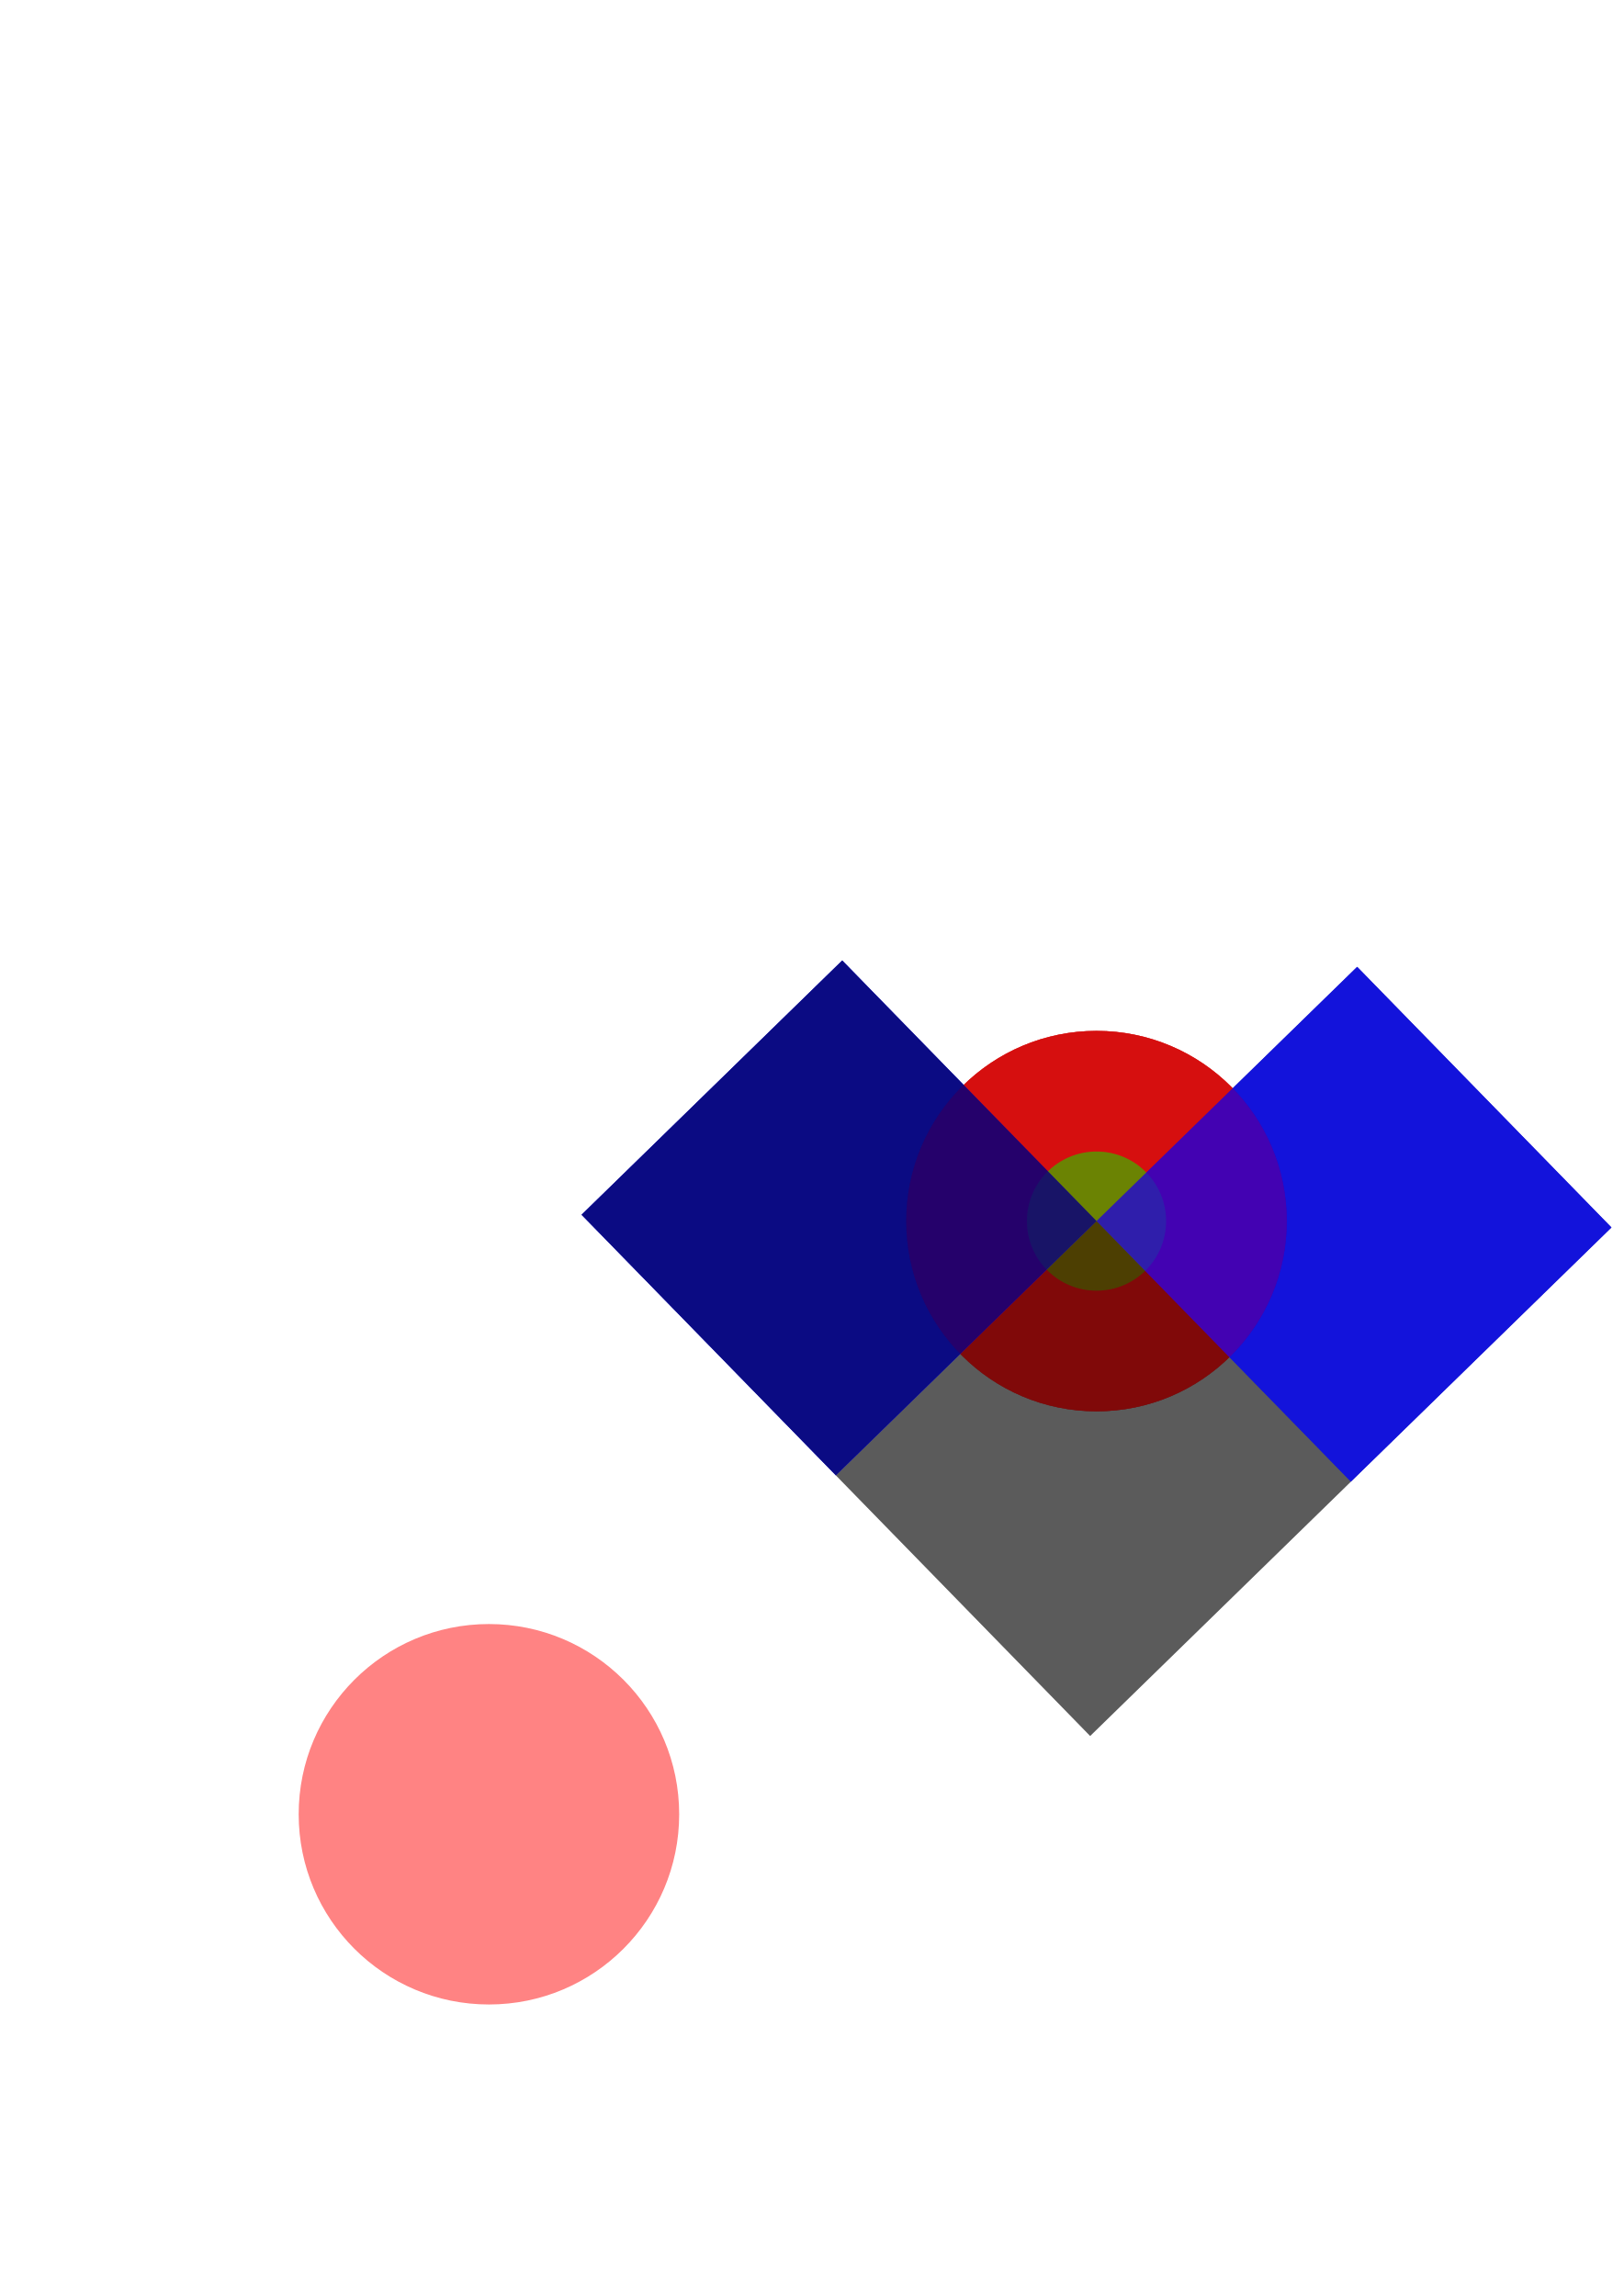
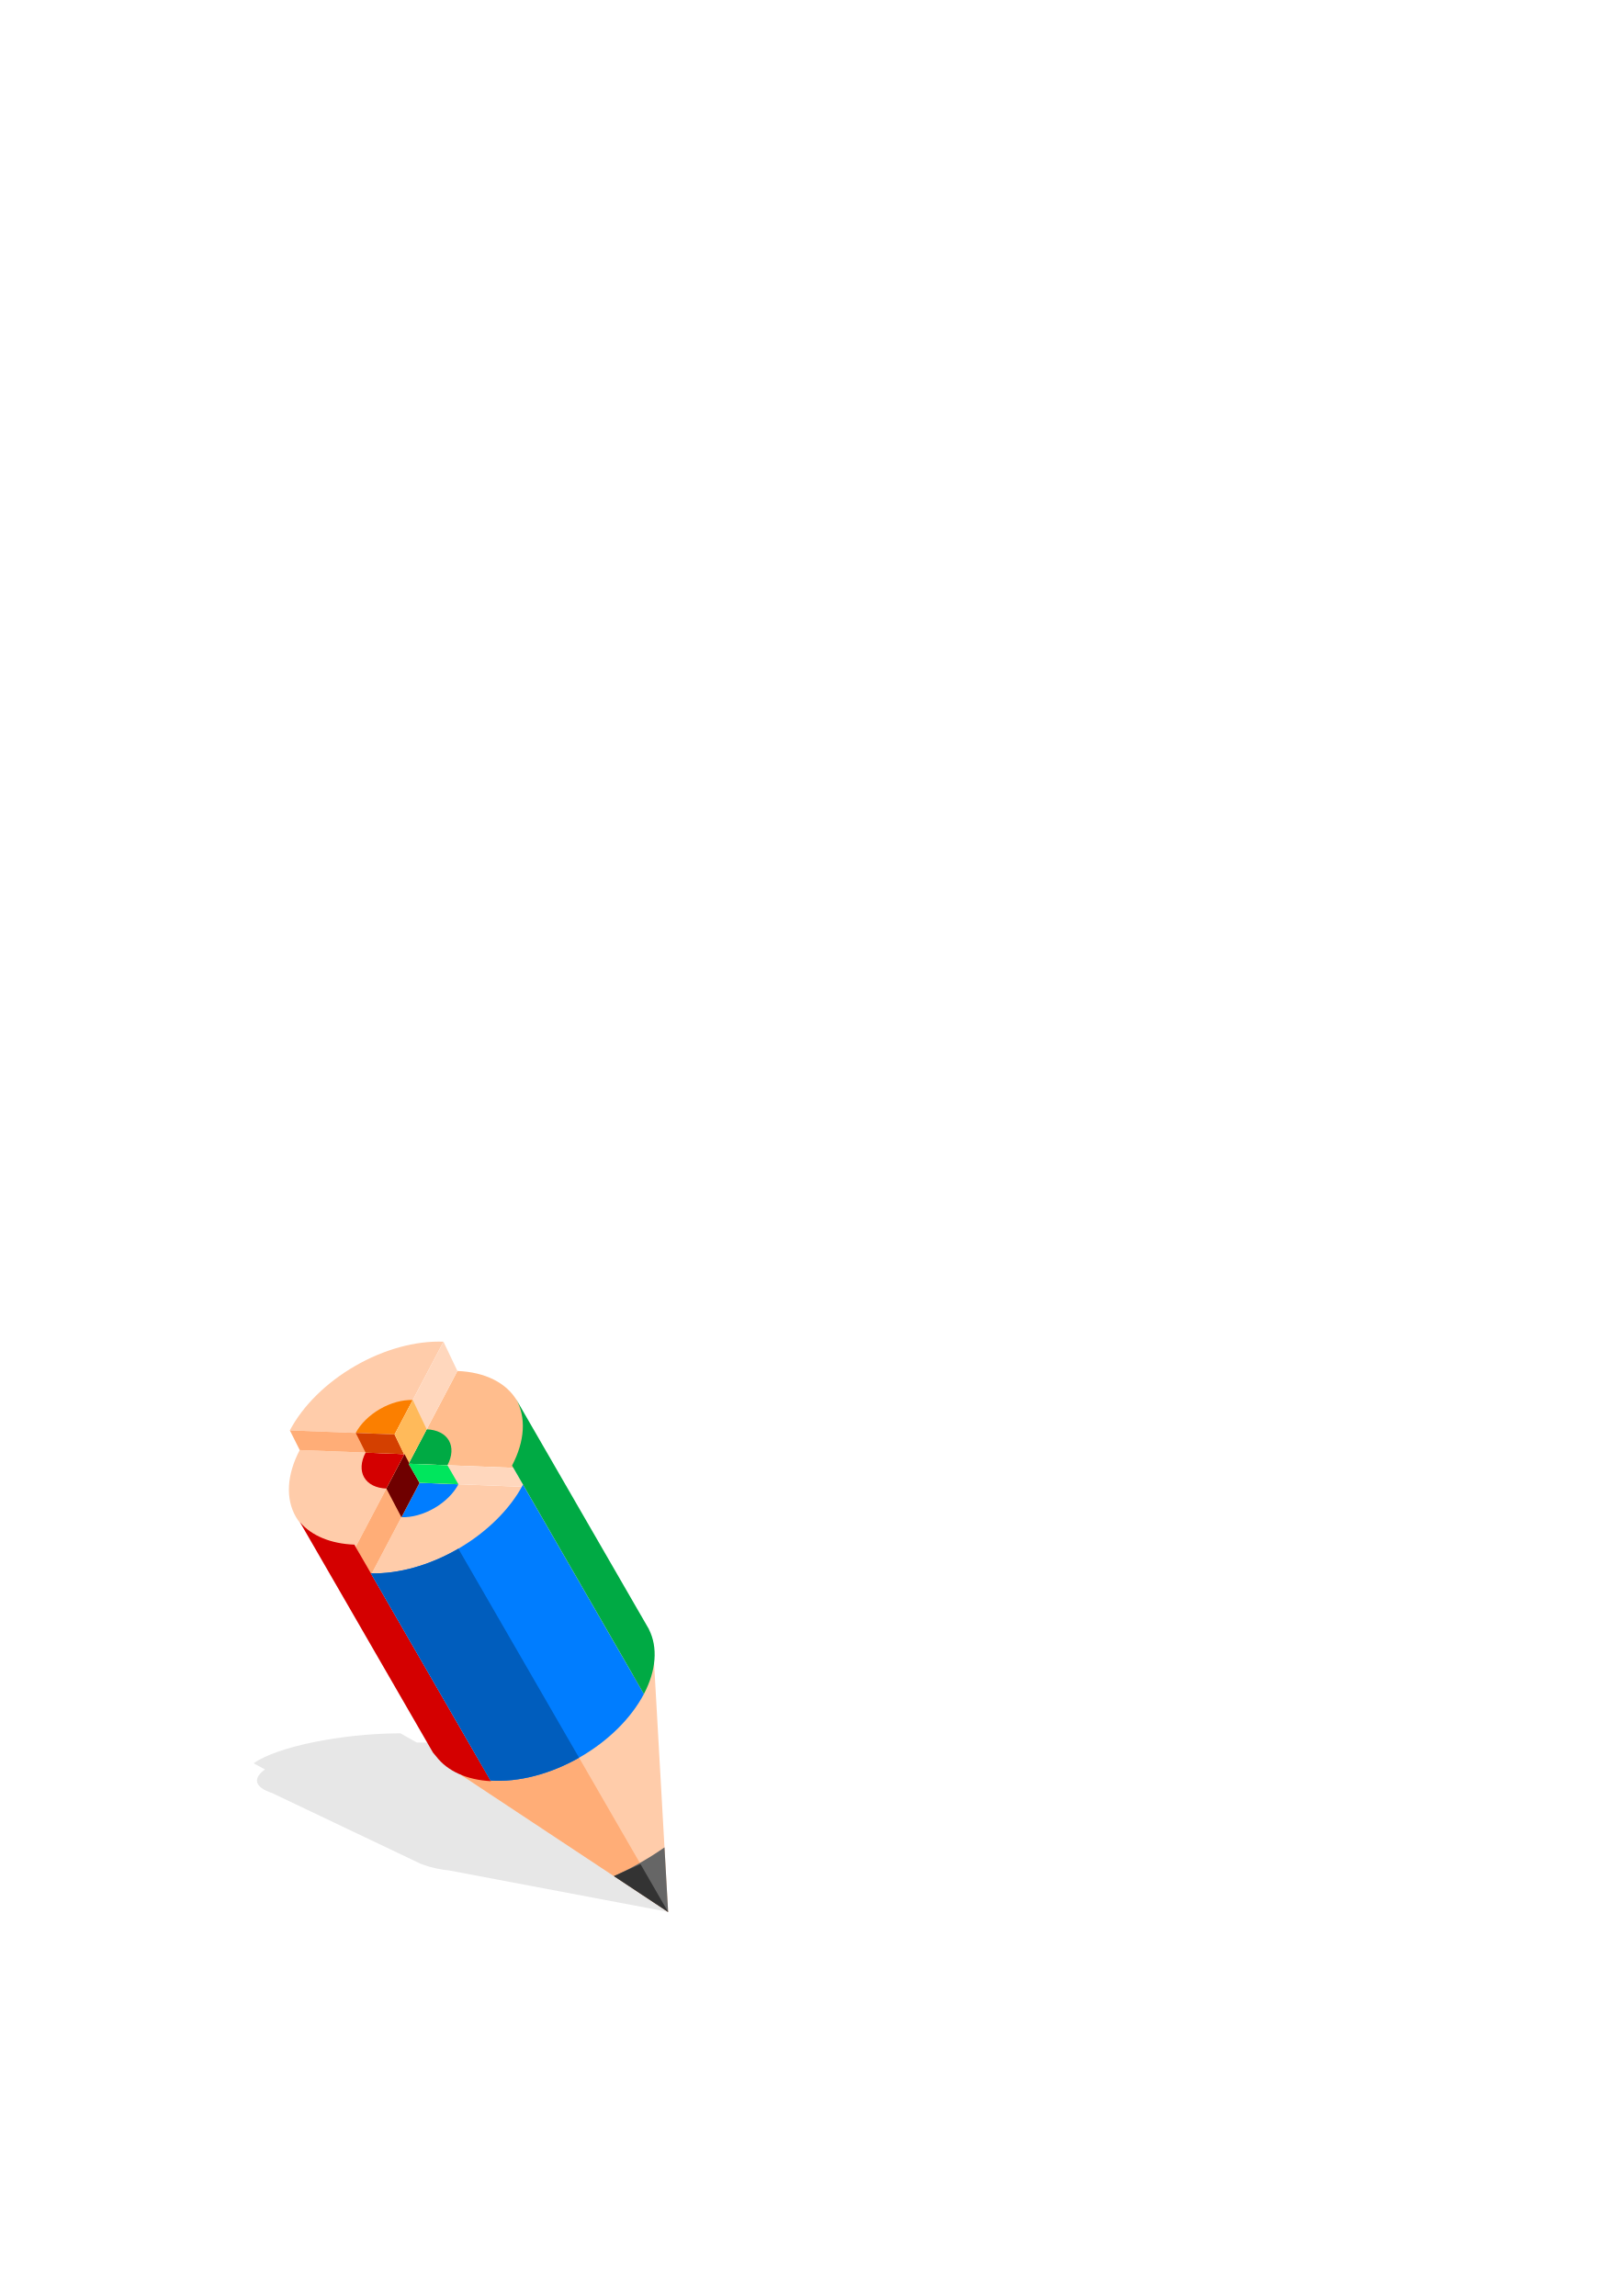
- <svg xmlns="http://www.w3.org/2000/svg" width="210mm" height="297mm" viewBox="0 0 210 297" version="1.1" id="svg8">
+ <svg xmlns="http://www.w3.org/2000/svg" id="svg8" version="1.1" viewBox="0 0 210 297" height="297mm" width="210mm">
  <defs id="defs2" />
  <g id="layer1">
-     <circle style="opacity:0.486;fill:#ff0000;stroke-width:0.265" id="circle849" cx="63.235" cy="234.685" r="24.606" />
-     <circle style="opacity:0.168;fill:#ff0000;stroke-width:0.265" id="path10" cx="141.817" cy="157.956" r="24.606" />
-     <circle r="24.606" cy="157.956" cx="141.817" id="circle843" style="opacity:0.168;fill:#ff0000;stroke-width:0.265" />
-     <circle style="opacity:0.168;fill:#00ff00;stroke-width:0.097" id="circle847" cx="141.817" cy="157.956" r="8.996" />
-     <circle r="24.606" cy="157.956" cx="141.817" id="circle851" style="opacity:0.168;fill:#ff0000;stroke-width:0.265" />
-     <circle style="opacity:0.168;fill:#ff0000;stroke-width:0.265" id="circle853" cx="141.817" cy="157.956" r="24.606" />
-     <circle r="8.996" cy="157.956" cx="141.817" id="circle855" style="opacity:0.168;fill:#00ff00;stroke-width:0.097" />
-     <circle style="opacity:0.168;fill:#ff0000;stroke-width:0.265" id="circle857" cx="141.817" cy="157.956" r="24.606" />
-     <circle r="24.606" cy="157.956" cx="141.817" id="circle859" style="opacity:0.168;fill:#ff0000;stroke-width:0.265" />
-     <circle style="opacity:0.168;fill:#00ff00;stroke-width:0.097" id="circle861" cx="141.817" cy="157.956" r="8.996" />
-     <circle r="24.606" cy="157.956" cx="141.817" id="circle863" style="opacity:0.168;fill:#ff0000;stroke-width:0.265" />
-     <circle style="opacity:0.082;fill:#ff0000;stroke-width:0.265" id="circle865" cx="141.817" cy="157.956" r="24.606" />
-     <circle r="8.996" cy="157.956" cx="141.817" id="circle867" style="opacity:0.168;fill:#00ff00;stroke-width:0.097" />
-     <rect style="opacity:0.403;fill:#0000ff;stroke-width:0.265" id="rect871" width="47.096" height="47.096" x="-38.301" y="212.096" transform="matrix(-0.715782,0.6983238,0.6983238,0.715782,0,0)" />
-     <rect y="212.096" x="-38.301" height="47.096" width="47.096" id="rect875" style="opacity:0.403;fill:#0000ff;stroke-width:0.265" transform="matrix(-0.715782,0.6983238,0.6983238,0.715782,0,0)" />
-     <rect y="212.096" x="-38.301" height="47.096" width="47.096" id="rect899" style="opacity:0.403;fill:#000000;stroke-width:0.265" transform="matrix(-0.715782,0.6983238,0.6983238,0.715782,0,0)" />
-     <rect style="opacity:0.403;fill:#000000;stroke-width:0.265" id="rect901" width="47.096" height="47.096" x="8.795" y="212.096" transform="matrix(-0.715782,0.6983238,0.6983238,0.715782,0,0)" />
-     <rect y="165" x="-55.891" height="47.096" width="47.096" id="rect909" style="opacity:0.403;fill:#0000ff;stroke-width:0.265" transform="rotate(-44.29268)" />
-     <rect style="opacity:0.403;fill:#0000ff;stroke-width:0.265" id="rect911" width="47.096" height="47.096" x="-55.891" y="165" transform="rotate(-44.29268)" />
-     <rect style="opacity:0.403;fill:#000000;stroke-width:0.265" id="rect913" width="47.096" height="47.096" x="-55.891" y="165" transform="rotate(-44.29268)" />
-     <path transform="scale(0.2645833)" d="M 535.883 504 A 93 93 0 0 0 471.057 530.434 L 536 597 L 602.566 532.057 A 93 93 0 0 0 536 504 A 93 93 0 0 0 535.883 504 z " style="opacity:0.403;fill:#000000;stroke-width:1" id="rect915" />
-     <circle r="24.606" cy="157.956" cx="141.817" id="circle1085" style="opacity:0.168;fill:#ff0000;stroke-width:0.265" />
-     <circle style="opacity:0.168;fill:#ff0000;stroke-width:0.265" id="circle1087" cx="141.817" cy="157.956" r="24.606" />
-     <circle r="8.996" cy="157.956" cx="141.817" id="circle1089" style="opacity:0.168;fill:#00ff00;stroke-width:0.097" />
-     <circle style="opacity:0.168;fill:#ff0000;stroke-width:0.265" id="circle1091" cx="141.817" cy="157.956" r="24.606" />
-     <circle r="24.606" cy="157.956" cx="141.817" id="circle1093" style="opacity:0.168;fill:#ff0000;stroke-width:0.265" />
-     <circle style="opacity:0.168;fill:#00ff00;stroke-width:0.097" id="circle1095" cx="141.817" cy="157.956" r="8.996" />
-     <circle r="24.606" cy="157.956" cx="141.817" id="circle1097" style="opacity:0.168;fill:#ff0000;stroke-width:0.265" />
-     <path transform="scale(0.2645833)" d="M 602.566 532.057 L 536 597 L 600.943 663.568 A 93 93 0 0 0 629 597 A 93 93 0 0 0 602.566 532.057 z " style="opacity:0.168;fill:#ff0000;stroke-width:1" id="circle1099" />
-     <circle r="8.996" cy="157.956" cx="141.817" id="circle1101" style="opacity:0.168;fill:#00ff00;stroke-width:0.097" />
-     <circle style="opacity:0;fill:#ff0000;stroke-width:0.265" id="circle1103" cx="141.817" cy="157.956" r="24.606" />
-     <path transform="scale(0.2645833)" d="M 536 563 A 34 34 0 0 0 512.258 572.664 L 536 597 L 560.336 573.258 A 34 34 0 0 0 536 563 z " style="opacity:0.168;fill:#00ff00;stroke-width:0.366" id="circle1107" />
-     <rect transform="matrix(-0.715782,0.6983238,0.6983238,0.715782,0,0)" y="212.096" x="-38.301" height="47.096" width="47.096" id="rect1109" style="opacity:0.403;fill:#0000ff;stroke-width:0.265" />
-     <rect transform="matrix(-0.715782,0.6983238,0.6983238,0.715782,0,0)" style="opacity:0.403;fill:#0000ff;stroke-width:0.265" id="rect1111" width="47.096" height="47.096" x="-38.301" y="212.096" />
-     <rect transform="matrix(-0.715782,0.6983238,0.6983238,0.715782,0,0)" y="212.096" x="8.795" height="47.096" width="47.096" id="rect1115" style="opacity:0.403;fill:#000000;stroke-width:0.265" />
-     <rect transform="rotate(-44.29268)" style="opacity:0.403;fill:#0000ff;stroke-width:0.265" id="rect1117" width="47.096" height="47.096" x="-55.891" y="165" />
-     <rect transform="rotate(-44.29268)" y="165" x="-55.891" height="47.096" width="47.096" id="rect1119" style="opacity:0.403;fill:#0000ff;stroke-width:0.265" />
-     <rect transform="rotate(-44.29268)" y="165" x="-55.891" height="47.096" width="47.096" id="rect1121" style="opacity:0.403;fill:#000000;stroke-width:0.265" />
+     <g id="g1294">
+       <path id="path1193" style="fill:#000000;fill-opacity:1;stroke:none;stroke-width:0.094px;stroke-linecap:butt;stroke-linejoin:miter;stroke-opacity:1;opacity:0.097" d="m 51.152,224.221 a 3.597,14.7 84.07 0 0 -10.548,1.127 3.597,14.7 84.07 0 0 -7.803,2.745 l 1.47,0.794 a 3.597,14.7 84.07 0 0 0.158,2.751 3.597,14.7 84.07 0 0 0.761,0.301 l 19.283,9.181 0.469,0.159 a 3.592,14.569 84.178 0 0 3.356,0.713 l 28.162,5.33 -4.264,-10.208 h -5.29e-4 a 3.589,14.504 84.233 0 0 -1.003,-1.384 l 0.009,-9.5e-4 -19.474,-9.272 a 3.597,14.7 84.07 0 1 0.087,0.043 3.597,14.7 84.07 0 0 -7.93,-1.101 l -2.089,-1.183 a 3.597,14.7 84.07 0 0 -0.644,0.004 z m 10.555,2.227 -4.91e-4,1.6e-4 a 3.597,14.7 84.07 0 1 0.016,0.008 z m -16.827,7.491 a 3.597,14.7 84.07 0 0 5.29e-4,0 l 0.856,0.408 4.252,2.024 z" />
+       <g id="g1185" transform="matrix(0.5474357,-0.3160622,0.3160622,0.5474357,-42.76533,119.7518)">
+         <path id="path1129" d="M 76.068,276.956 53.375,231.424 h 45.664 z" style="fill:#ffccaa;fill-opacity:1;stroke:none;stroke-width:0.265px;stroke-linecap:butt;stroke-linejoin:miter;stroke-opacity:1" />
+         <path d="m 58.053,157.404 a 25.665,16.181 0 0 0 -7.517,11.442 25.665,16.181 0 0 0 7.517,11.442 L 76.2,168.846 Z" style="opacity:1;fill:#ffccaa;fill-opacity:1;fill-rule:evenodd;stroke-width:0.21" id="path876" />
+         <path d="m 75.935,175.46 -18.147,11.442 a 25.665,16.181 0 0 0 18.147,4.74 25.665,16.181 0 0 0 18.148,-4.74 z" style="opacity:1;fill:#ffccaa;fill-opacity:1;fill-rule:evenodd;stroke-width:0.21" id="circle882" />
+         <path d="m 94.083,159.521 -18.147,11.442 18.147,11.442 A 25.665,16.181 0 0 0 101.6,170.962 25.665,16.181 0 0 0 94.083,159.521 Z" style="opacity:1;fill:#ffbd8d;fill-opacity:1;fill-rule:evenodd;stroke-width:0.21" id="circle886" />
+         <path d="m 76.465,148.167 a 25.665,16.181 0 0 0 -18.148,4.74 l 18.148,11.442 18.147,-11.442 a 25.665,16.181 0 0 0 -18.147,-4.74 z" style="opacity:1;fill:#ffccaa;fill-opacity:1;fill-rule:evenodd;stroke-width:0.21" id="circle890" />
+         <path d="m 69.465,164.599 a 9.525,6.005 0 0 0 -2.79,4.247 9.525,6.005 0 0 0 2.79,4.246 L 76.2,168.846 Z" style="opacity:1;fill:#d40000;fill-opacity:1;fill-rule:evenodd;stroke-width:0.078" id="circle878" />
+         <path d="m 75.935,175.46 -6.735,4.246 a 9.525,6.005 0 0 0 6.735,1.759 9.525,6.005 0 0 0 6.736,-1.759 z" style="opacity:1;fill:#007dff;fill-opacity:1;fill-rule:evenodd;stroke-width:0.078" id="circle884" />
+         <path d="m 82.67,166.716 -6.735,4.246 6.735,4.247 a 9.525,6.005 0 0 0 2.79,-4.247 9.525,6.005 0 0 0 -2.79,-4.246 z" style="opacity:1;fill:#00aa44;fill-opacity:1;fill-rule:evenodd;stroke-width:0.078" id="circle888" />
+         <path d="m 76.454,158.342 a 9.525,6.005 0 0 0 -6.725,1.759 l 6.736,4.246 6.735,-4.246 a 9.525,6.005 0 0 0 -6.735,-1.759 9.525,6.005 0 0 0 -0.011,0 z" style="opacity:1;fill:#fb7f00;fill-opacity:1;fill-rule:evenodd;stroke-width:0.078" id="circle892" />
+         <path id="path987" d="m 76.2,168.846 0.265,-4.498 -18.148,-11.442 -0.264,4.498 z" style="fill:#ffad77;fill-opacity:1;stroke:none;stroke-width:0.265px;stroke-linecap:butt;stroke-linejoin:miter;stroke-opacity:1" />
+         <path id="path989" d="m 76.465,164.348 -6.736,-4.246 -0.264,4.498 6.735,4.247 z" style="fill:#d44000;fill-opacity:1;stroke:none;stroke-width:0.265px;stroke-linecap:butt;stroke-linejoin:miter;stroke-opacity:1" />
+         <path id="path1041" d="m 75.935,170.962 0.529,-6.615 18.147,-11.442 c 0,0 -0.529,6.615 -0.529,6.615 z" style="fill:#ffd7bd;fill-opacity:1;stroke:none;stroke-width:0.265px;stroke-linecap:butt;stroke-linejoin:miter;stroke-opacity:1" />
+         <path id="path1043" d="m 75.935,170.962 6.735,-4.246 0.529,-6.615 -6.735,4.246 z" style="fill:#ffba5a;fill-opacity:1;stroke:none;stroke-width:0.265px;stroke-linecap:butt;stroke-linejoin:miter;stroke-opacity:1" />
+         <path id="path1045" d="m 58.053,180.287 -0.265,6.615 18.147,-11.442 v -4.498 l 0.265,-2.117 z" style="fill:#ffad77;fill-opacity:1;stroke:none;stroke-width:0.265px;stroke-linecap:butt;stroke-linejoin:miter;stroke-opacity:1" />
+         <path id="path1047" d="m 76.2,168.846 -6.735,4.246 -0.265,6.615 6.735,-4.246 z" style="fill:#6f0000;fill-opacity:1;stroke:none;stroke-width:0.265px;stroke-linecap:butt;stroke-linejoin:miter;stroke-opacity:1" />
+         <path id="path1049" d="m 75.935,170.962 v 4.498 l 18.148,11.442 -5.29e-4,-4.498 z" style="fill:#ffd7bd;fill-opacity:1;stroke:none;stroke-width:0.265px;stroke-linecap:butt;stroke-linejoin:miter;stroke-opacity:1" />
+         <path id="path1051" d="m 82.67,175.209 5.29e-4,4.498 -6.736,-4.246 v -4.498 z" style="fill:#00e65d;fill-opacity:1;stroke:none;stroke-width:0.265px;stroke-linecap:butt;stroke-linejoin:miter;stroke-opacity:1" />
+         <path transform="scale(0.2645833)" d="m 201.732,874.674 85.77,172.09 V 874.674 Z" style="fill:#ffad77;fill-opacity:1;stroke:none;stroke-width:1px;stroke-linecap:butt;stroke-linejoin:miter;stroke-opacity:1" id="path1137" />
+         <path d="m 50.709,170.193 v 54.438 l 0.18,1.046 a 25.4,16.181 0 0 0 7.164,9.969 v -34.299 -21.59 a 25.665,16.181 0 0 1 -7.343,-9.564 z" style="fill:#d40000;fill-opacity:1;stroke:none;stroke-width:0.265px;stroke-linecap:butt;stroke-linejoin:miter;stroke-opacity:1" id="path1057" />
+         <path d="m 94.083,186.373 a 25.665,16.181 0 0 1 -18.148,4.74 25.665,16.181 0 0 1 -17.883,-4.575 v 48.959 a 25.268,16.181 0 0 0 18.28,5.01 25.268,16.181 0 0 0 17.751,-4.665 v -33.435 z" style="fill:#007dff;fill-opacity:1;stroke:none;stroke-width:0.265px;stroke-linecap:butt;stroke-linejoin:miter;stroke-opacity:1" id="path1090" />
+         <path d="m 101.6,170.39 -5.2e-4,5.1e-4 a 25.665,16.181 0 0 1 5.2e-4,0.043 z m 0,0.059 a 25.665,16.181 0 0 1 -7.517,11.426 l 5.16e-4,53.966 A 25.268,16.181 0 0 0 101.585,224.893 l 0.015,0.003 z" style="fill:#00aa44;fill-opacity:1;stroke:none;stroke-width:0.265px;stroke-linecap:butt;stroke-linejoin:miter;stroke-opacity:1" id="path1102" />
+         <path transform="scale(0.2645833)" d="m 265.092,1001.801 22.41,44.963 22.537,-44.672 A 155.246,99.418 0 0 1 289.125,1003 a 155.246,99.418 0 0 1 -24.033,-1.199 z" style="fill:#666666;fill-opacity:1;stroke:none;stroke-width:1px;stroke-linecap:butt;stroke-linejoin:miter;stroke-opacity:1" id="path1131" />
+         <path transform="scale(0.2645833)" d="m 265.092,1001.801 22.41,44.963 V 1004 l -22.139,-2.172 a 155.246,99.418 0 0 1 -0.271,-0.027 z" style="fill:#333333;fill-opacity:1;stroke:none;stroke-width:1px;stroke-linecap:butt;stroke-linejoin:miter;stroke-opacity:1" id="path1151" />
+         <path transform="scale(0.2645833)" d="m 219.412,705.021 v 185.043 a 95.5,61.157 0 0 0 68.09,18.932 V 722.314 l -0.006,-0.002 A 97,61.157 0 0 1 287,722.314 97,61.157 0 0 1 219.412,705.021 Z" style="fill:#005dbd;fill-opacity:1;stroke:none;stroke-width:1px;stroke-linecap:butt;stroke-linejoin:miter;stroke-opacity:1" id="path1156" />
+       </g>
+     </g>
  </g>
</svg>
